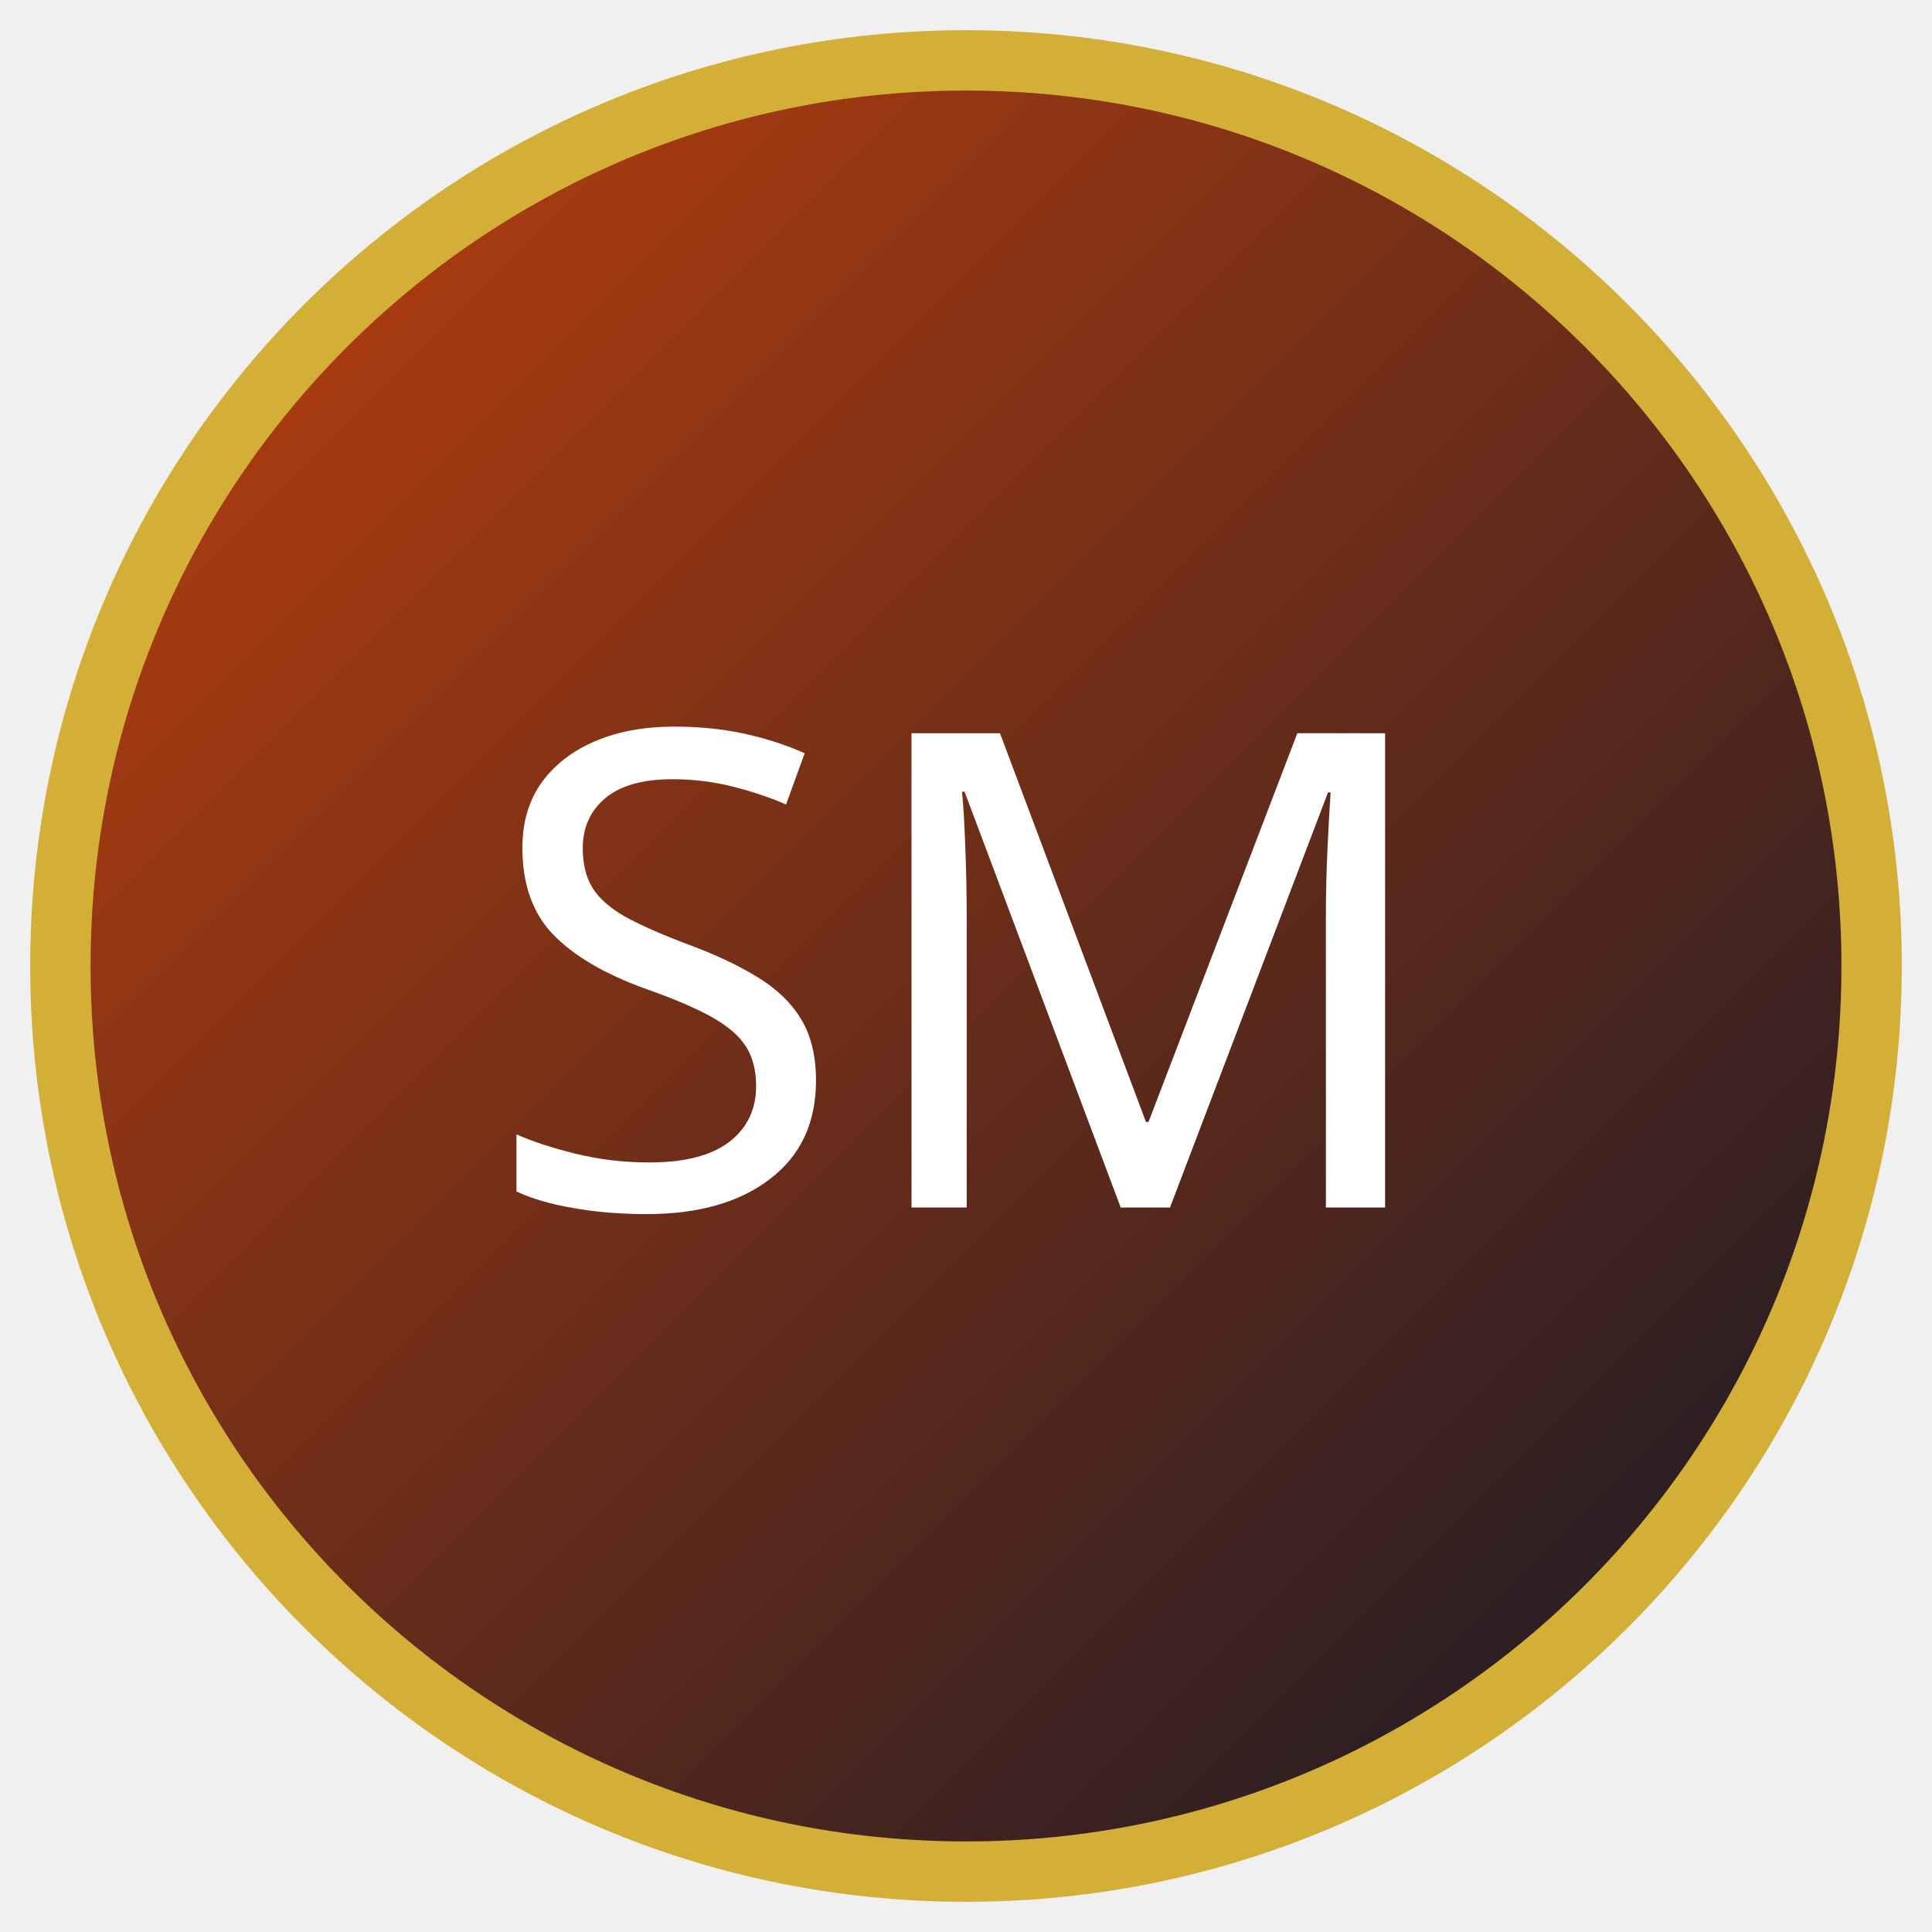
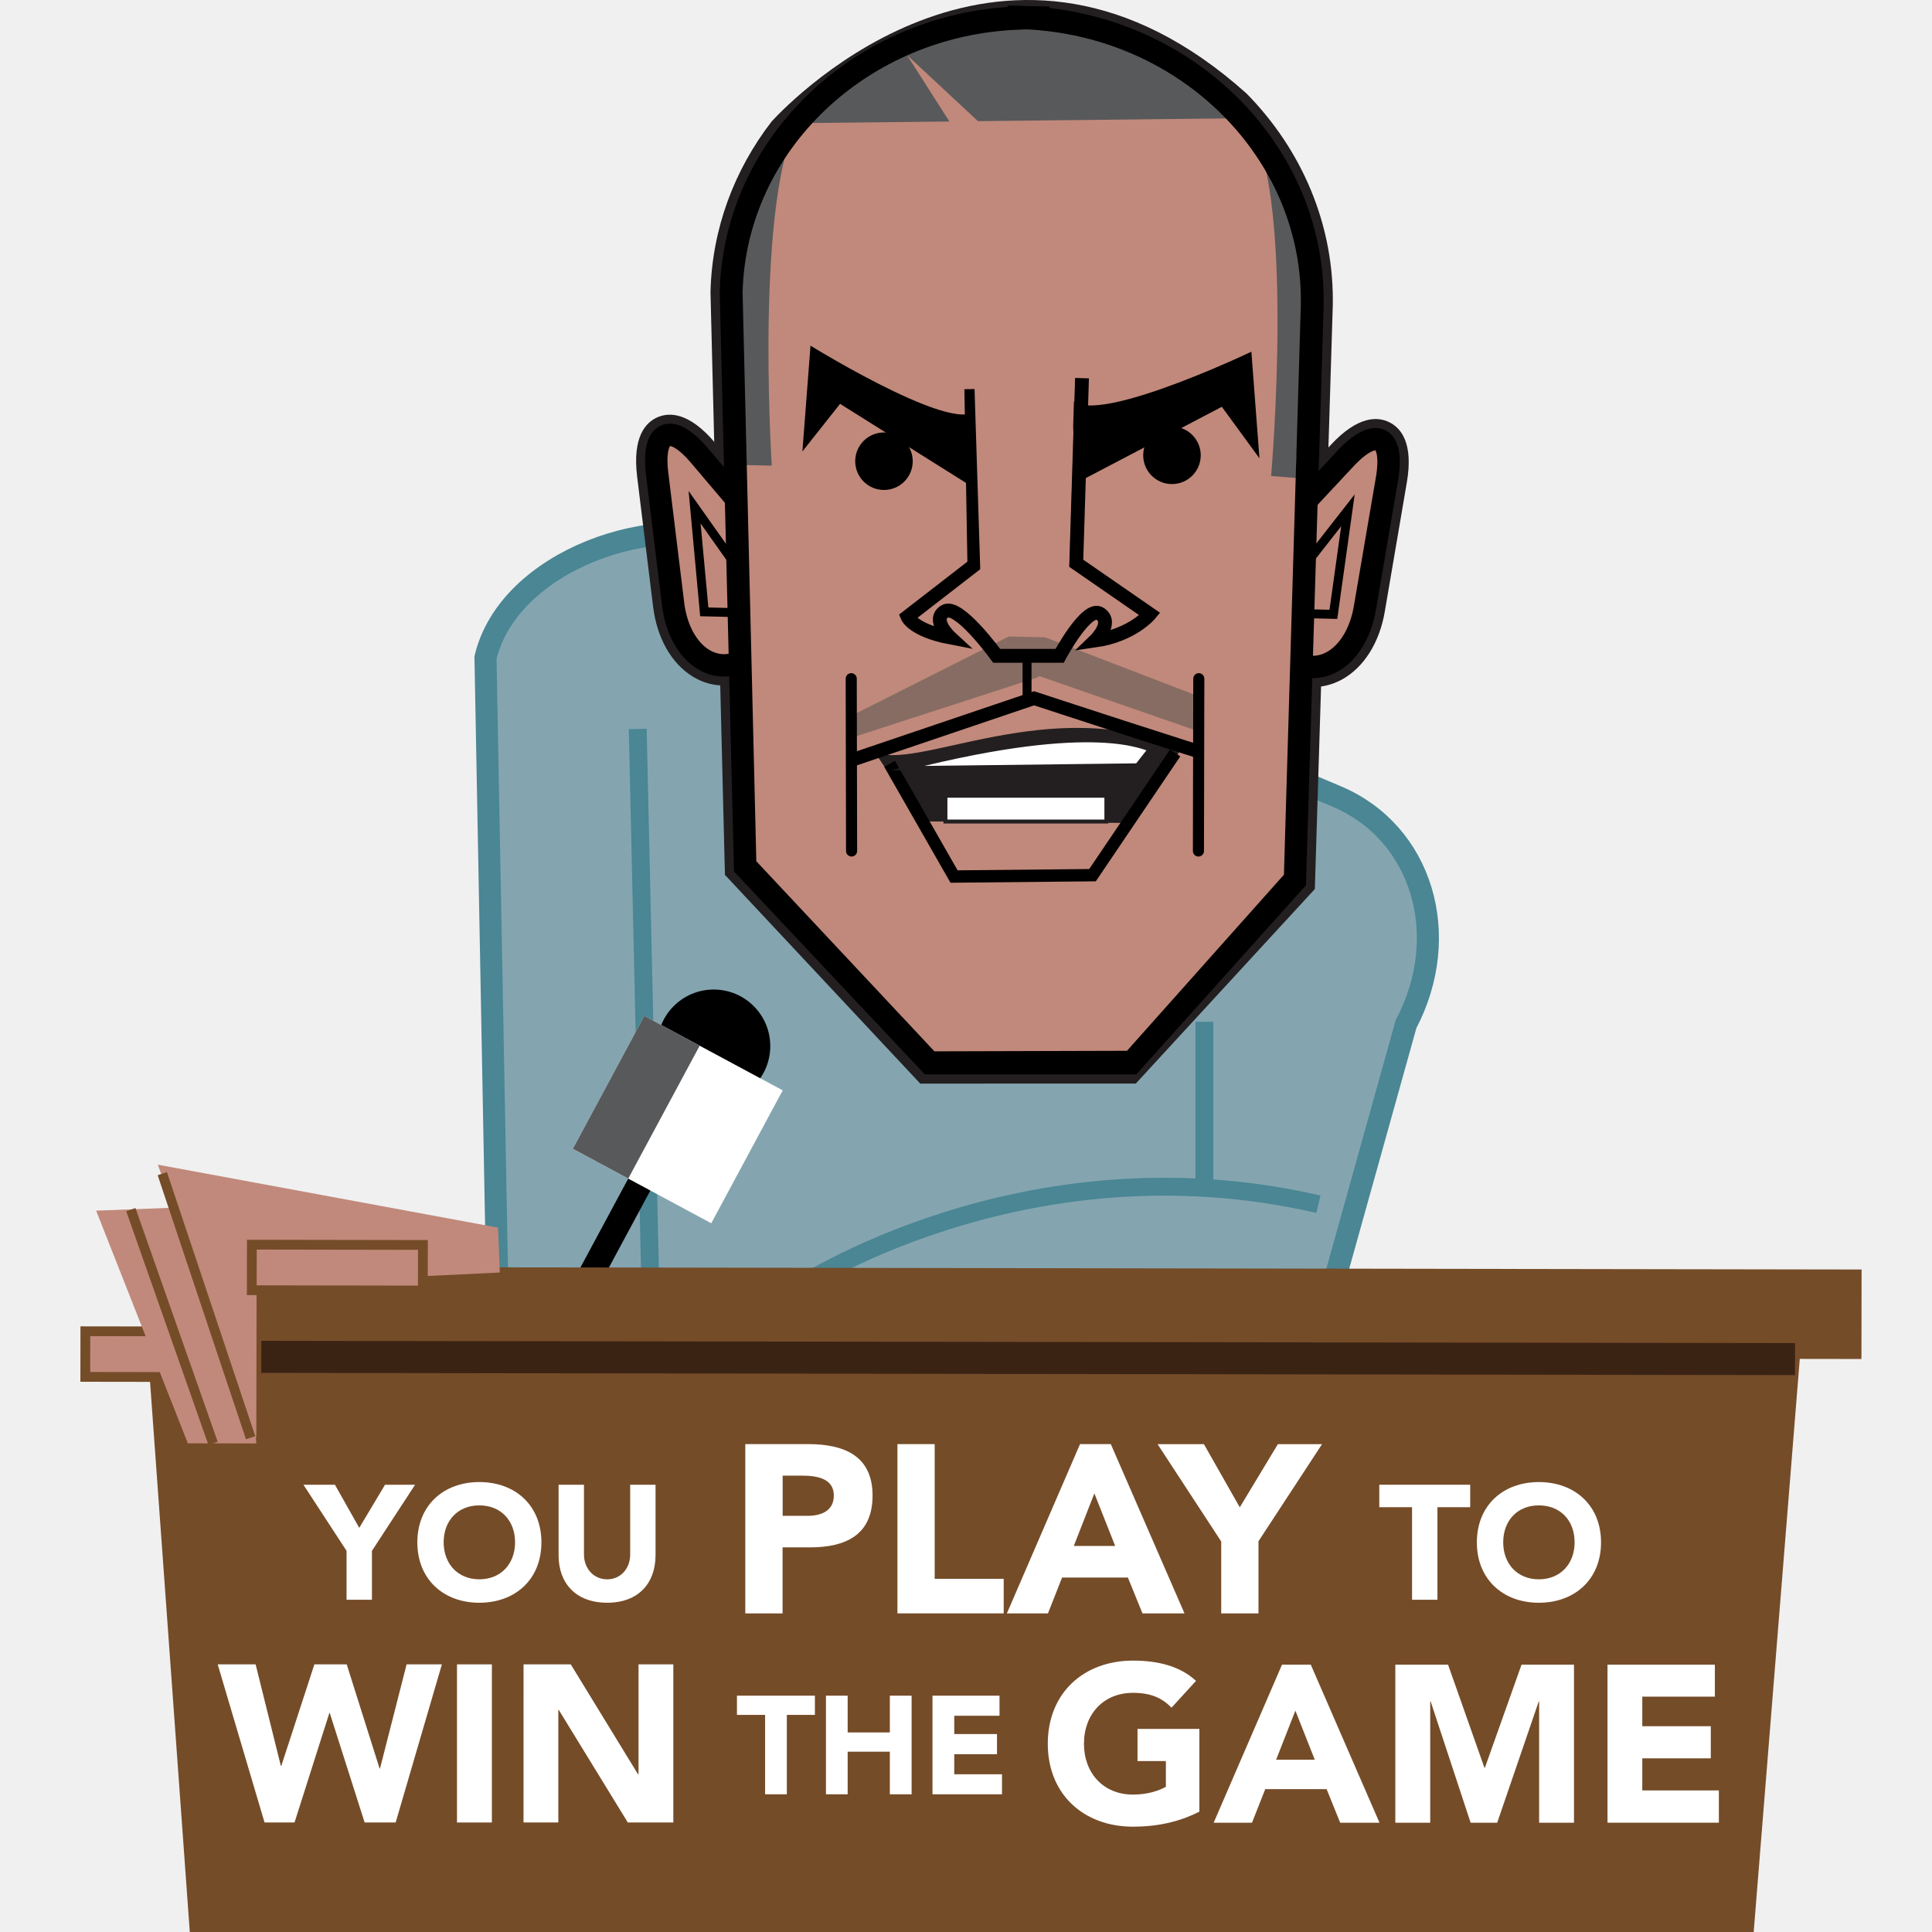
- <svg xmlns="http://www.w3.org/2000/svg" viewBox="0 0 128 128">
-   <defs>
-     <linearGradient id="g" x1="0" y1="0" x2="1" y2="1">
-       <stop offset="0" stop-color="#c2410c" />
-       <stop offset="1" stop-color="#111827" />
-     </linearGradient>
-   </defs>
-   <circle cx="64" cy="64" r="60" fill="url(#g)" stroke="#d4af37" stroke-width="4" />
-   <text x="64" y="80" font-family="Impact, Arial Black, sans-serif" font-size="44" text-anchor="middle" fill="#fff">SM</text>
+ <svg xmlns="http://www.w3.org/2000/svg" version="1.1" id="Layer_1" x="0px" y="0px" width="72px" height="72px" viewBox="0 0 72 72" enable-background="new 0 0 72 72" xml:space="preserve">
+   <path fill="#84A5B0" stroke="#4A8694" stroke-width="0.822" stroke-miterlimit="10" d="M18.605,51.84l-0.512-27.336  c0.878-3.649,6.418-5.535,9.586-4.193l22.142,9.374c3.168,1.342,4.326,5.158,2.578,8.481L48.37,52.598" />
+   <path fill="none" stroke="#4A8694" stroke-width="0.667" stroke-miterlimit="10" d="M29.583,48.064c0,0,8.5-5.735,19.551-3.186" />
+   <line fill="none" stroke="#4A8694" stroke-width="0.667" stroke-miterlimit="10" x1="44.885" y1="38.079" x2="44.885" y2="44.241" />
+   <polygon fill="#754C28" points="65.355,72 7.073,72 5.497,50.182 67.109,50.189 " />
+   <line fill="none" stroke="#4A8694" stroke-width="0.667" stroke-miterlimit="10" x1="23.766" y1="27.166" x2="24.27" y2="49.448" />
+   <line fill="none" stroke="#000000" stroke-width="0.413" stroke-linecap="round" stroke-miterlimit="10" x1="45.119" y1="29.699" x2="45.119" y2="23.03" />
+   <path fill="#231F20" d="M46.451,3.481c-8.91-7.98-16.852,0.133-17.69,1.041c-1.387,1.795-2.227,3.99-2.283,6.364l0.538,21.718  l7.279,7.779l8.033-0.002L49,33.132l0.666-21.653l0.002-0.045C49.74,8.389,48.512,5.573,46.451,3.481z M47.514,32.458l-5.664,6.354  l-6.858,0.018l-6.471-6.859l-0.506-21.078c0.138-5.098,4.514-9.242,9.972-9.439l0.264-0.01l0.054,0.002h0.059l0.26,0.021  c5.449,0.457,9.623,4.81,9.514,9.912L47.514,32.458z" />
+   <g>
+     <path fill="#C1897B" d="M46.58,20.905l3.564-3.818c1.129-1.206,1.82-0.862,1.543,0.767l-0.822,4.805   c-0.277,1.626-1.42,2.557-2.543,2.065c-1.119-0.493-2.037-0.893-2.037-0.893" />
+     <path fill="#231F20" d="M48.881,25.604c-0.289-0.006-0.578-0.071-0.857-0.194l-2.039-0.893l0.604-1.375l2.039,0.894   c0.223,0.099,0.434,0.09,0.648-0.023c0.406-0.22,0.73-0.786,0.852-1.482l0.822-4.804c0.027-0.172,0.041-0.31,0.045-0.417   c-0.082,0.068-0.184,0.164-0.301,0.291l-3.562,3.815l-1.096-1.023l3.562-3.816c1.012-1.088,1.744-1.057,2.178-0.841   c0.438,0.215,0.904,0.78,0.652,2.245l-0.82,4.805c-0.199,1.175-0.791,2.104-1.621,2.55C49.635,25.522,49.258,25.614,48.881,25.604z   " />
+   </g>
+   <g>
+     <path fill="#C1897B" d="M29.446,20.961l-3.377-3.982c-1.069-1.26-1.779-0.948-1.577,0.691l0.592,4.837   c0.201,1.64,1.3,2.623,2.441,2.185c1.142-0.438,2.078-0.794,2.078-0.794" />
+     <path fill="#231F20" d="M26.927,25.546c-0.377-0.007-0.751-0.115-1.092-0.321c-0.807-0.486-1.353-1.44-1.497-2.625l-0.594-4.838   c-0.18-1.476,0.312-2.017,0.757-2.211c0.446-0.195,1.178-0.189,2.14,0.942l3.376,3.981l-1.145,0.971l-3.377-3.979   c-0.113-0.134-0.209-0.233-0.288-0.307c0,0.109,0.006,0.246,0.027,0.419l0.593,4.838c0.086,0.698,0.385,1.281,0.78,1.521   c0.208,0.124,0.419,0.141,0.648,0.054l2.077-0.796l0.537,1.401l-2.077,0.796C27.507,25.503,27.216,25.554,26.927,25.546z" />
+   </g>
+   <path fill="#C1897B" d="M38.686,0.689V0.664c-0.123-0.002-0.242-0.001-0.363,0c-0.12-0.006-0.239-0.014-0.362-0.018l-0.002,0.023  c-5.849,0.213-10.582,4.66-10.712,10.235l0.522,21.382l6.874,7.321L42.17,39.6l6.088-6.805L48.9,11.418  C49.033,5.845,44.518,1.178,38.686,0.689z" />
+   <g>
+     <path fill="#C1897B" d="M46.58,20.905l3.564-3.818c1.129-1.206,1.82-0.862,1.543,0.767l-0.822,4.805   c-0.277,1.626-1.42,2.557-2.543,2.065c-1.119-0.493-2.037-0.893-2.037-0.893" />
+     <path fill="none" stroke="#000000" stroke-width="0.834" stroke-miterlimit="10" d="M46.58,20.905l3.564-3.818   c1.129-1.206,1.82-0.862,1.543,0.767l-0.822,4.805c-0.277,1.626-1.42,2.557-2.543,2.065c-1.119-0.493-2.037-0.893-2.037-0.893" />
+   </g>
+   <polyline fill="none" stroke="#000000" stroke-width="0.334" stroke-miterlimit="10" points="48.547,21.175 50.234,19.017   49.691,22.895 48.396,22.863 " />
+   <g>
+     <path fill="#C1897B" d="M29.446,20.961l-3.377-3.982c-1.069-1.26-1.779-0.948-1.577,0.691l0.592,4.837   c0.201,1.64,1.3,2.623,2.441,2.185c1.142-0.438,2.078-0.794,2.078-0.794" />
+     <path fill="none" stroke="#000000" stroke-width="0.834" stroke-miterlimit="10" d="M29.446,20.961l-3.377-3.982   c-1.069-1.26-1.779-0.948-1.577,0.691l0.592,4.837c0.201,1.64,1.3,2.623,2.441,2.185c1.142-0.438,2.078-0.794,2.078-0.794" />
+   </g>
+   <path fill="#C1897B" d="M38.686,0.689V0.664c-0.123-0.002-0.242-0.001-0.363,0c-0.12-0.006-0.239-0.014-0.362-0.018l-0.002,0.023  c-5.849,0.213-10.582,4.66-10.712,10.235l0.522,21.382l6.874,7.321L42.17,39.6l6.088-6.805L48.9,11.418  C49.033,5.845,44.518,1.178,38.686,0.689z" />
+   <polyline fill="none" stroke="#000000" stroke-width="0.334" stroke-miterlimit="10" points="27.467,21.138 25.886,18.903   26.246,22.802 27.542,22.833 " />
+   <path fill="#231F20" d="M32.574,27.996c1.468,0.826,6.643-2.243,11.458-0.086l-2.004,2.759l-7.699-0.059L32.574,27.996z" />
+   <polyline fill="none" stroke="#000000" stroke-width="0.46" stroke-miterlimit="10" points="33.152,28.464 35.555,32.666   40.715,32.615 43.795,28.059 " />
+   <path fill="#58595B" d="M27.495,17.323l1.267,0.031c0,0-0.716-11.045,1.298-13.344c0,0-4.224,3.068-2.487,12.494" />
+   <path fill="#58595B" d="M48.348,17.819l-0.977-0.081c0,0,0.953-10.947-0.951-13.339c0,0,4.072,3.266,1.891,12.6" />
+   <circle cx="32.943" cy="17.188" r="1.072" />
+   <circle cx="43.676" cy="16.968" r="1.072" />
+   <path d="M36.658,18.41l-5.351-3.36l-1.404,1.774l0.302-3.942c0,0,6.162,3.808,6.257,2.146" />
+   <path d="M40.184,17.963l5.35-2.803l1.402,1.92l-0.301-3.973c0,0-6.684,3.19-6.779,1.52" />
+   <path fill="none" stroke="#000000" stroke-width="0.167" stroke-miterlimit="10" d="M39.805,16.84" />
+   <line fill="none" stroke="#C1897B" stroke-width="0.335" stroke-linecap="round" stroke-miterlimit="10" x1="34.633" y1="1.93" x2="38.155" y2="3.517" />
+   <polygon fill="#876C63" points="31.542,26.767 37.594,23.72 38.953,23.752 45.271,26.179 45.336,27.487 38.68,25.179 38.723,25.226   31.64,27.524 " />
+   <path fill="none" stroke="#000000" stroke-width="0.5" stroke-miterlimit="10" d="M45.271,28.182  c-0.168-0.004-6.734-2.159-6.734-2.159l-6.783,2.297" />
+   <path fill="#FFFFFF" stroke="#231F20" stroke-width="0.147" stroke-miterlimit="10" d="M42.852,27.919  c-0.154,0.019-1.896-1.11-9.035,0.706l8.562-0.104L42.852,27.919z" />
+   <line fill="none" stroke="#000000" stroke-width="0.413" stroke-linecap="round" stroke-miterlimit="10" x1="31.723" y1="25.293" x2="31.736" y2="31.714" />
+   <line fill="none" stroke="#000000" stroke-width="0.334" stroke-linecap="round" stroke-miterlimit="10" x1="38.275" y1="24.494" x2="38.275" y2="26.024" />
+   <path fill="#58595B" d="M29.397,4.593l17.291-0.192C46.689,4.401,38.586-3.894,29.397,4.593z" />
+   <path d="M42.348,40.039h-7.883l-7.111-7.56l-0.532-21.583c0.133-5.631,4.813-10.233,10.73-10.637l0.004-0.055l0.419,0.011  c0.098,0.002,0.193,0.007,0.292,0.013l0.066,0.004h0.066c0.1-0.001,0.197-0.002,0.295,0l0.418,0.01v0.057  c5.891,0.683,10.35,5.503,10.215,11.132v0.035l-0.658,21.525L42.348,40.039z M34.823,39.18L42,39.16l5.848-6.562l0.629-21.208  c0.115-5.287-4.197-9.798-9.826-10.27l-0.277-0.022l-0.059,0.001l-0.063-0.004l-0.275,0.011c-5.647,0.204-10.168,4.503-10.303,9.792  l0.512,21.198L34.823,39.18z" />
+   <polyline fill="#C1897B" points="35.585,4.848 33.806,2.058 36.736,4.785 " />
+   <path fill="none" stroke="#000000" stroke-width="0.516" stroke-miterlimit="10" d="M36.198,14.5l0.114,6.556l-2.492,1.93  c0,0,0.212,0.505,1.587,0.77c0,0-0.71-0.655-0.199-0.97c0.509-0.316,1.935,1.655,1.935,1.655h2.346c0,0,1.016-1.904,1.512-1.566  c0.496,0.341-0.184,0.995-0.184,0.995c1.389-0.2,2.035-0.983,2.035-0.983l-2.744-1.896l0.215-6.898" />
+   <polygon fill="#C1897B" points="40.236,8.173 36.118,8.173 36.543,21.603 39.816,21.549 " />
+   <rect x="35.234" y="29.655" fill="#FFFFFF" stroke="#231F20" stroke-width="0.147" stroke-miterlimit="10" width="5.997" height="0.961" />
+   <rect x="44.521" y="23.539" fill="#C1897B" width="2.846" height="8.105" />
+   <line fill="none" stroke="#000000" stroke-width="0.413" stroke-linecap="round" stroke-miterlimit="10" x1="44.676" y1="25.293" x2="44.662" y2="31.714" />
+   <g>
+     <rect x="23.027" y="41.248" transform="matrix(-0.8807 -0.4737 0.4737 -0.8807 22.9811 95.3132)" width="0.936" height="7.029" />
+     <circle cx="26.598" cy="38.985" r="2.108" />
+     <rect x="22.332" y="38.914" transform="matrix(-0.8808 -0.4735 0.4735 -0.8808 27.751 90.4367)" fill="#FFFFFF" width="5.855" height="5.623" />
+     <rect x="22.543" y="38.081" transform="matrix(-0.8808 -0.4735 0.4735 -0.8808 25.2374 88.1383)" fill="#58595B" width="2.343" height="5.623" />
+   </g>
+   <rect x="8.289" y="47.264" transform="matrix(-1 -0.0016 0.0016 -1 77.5837 97.9234)" fill="#754C28" width="61.082" height="3.335" />
+   <line fill="none" stroke="#3B2314" stroke-width="1.194" stroke-miterlimit="10" x1="66.896" y1="50.65" x2="4.843" y2="50.559" />
+   <rect x="3.182" y="49.616" transform="matrix(-1 -0.0015 0.0015 -1 12.662 100.9423)" fill="#C1897B" stroke="#754C28" stroke-width="0.365" stroke-miterlimit="10" width="6.376" height="1.7" />
+   <polygon fill="#C1897B" points="8.29,44.48 11.903,45.084 11.894,47.843 8.281,47.837 " />
+   <g>
+     <path fill="#FFFFFF" d="M12.915,57.795l-1.607-2.463h1.174l0.906,1.607l0.961-1.607h1.12l-1.608,2.463v1.823h-0.946L12.915,57.795   L12.915,57.795z" />
+     <path fill="#FFFFFF" d="M17.863,55.232c1.342,0,2.314,0.872,2.314,2.248s-0.973,2.25-2.314,2.25c-1.335,0-2.31-0.874-2.31-2.25   S16.528,55.232,17.863,55.232z M17.863,58.856c0.807,0,1.332-0.581,1.332-1.379c0-0.802-0.523-1.376-1.332-1.376   c-0.804,0-1.329,0.574-1.329,1.376C16.534,58.275,17.06,58.856,17.863,58.856z" />
+     <path fill="#FFFFFF" d="M24.429,57.967c0,1.013-0.617,1.762-1.801,1.762c-1.19,0-1.811-0.749-1.811-1.762v-2.635h0.946v2.598   c0,0.528,0.363,0.927,0.865,0.927c0.498,0,0.857-0.398,0.857-0.927v-2.598h0.945v2.635H24.429z" />
+     <path fill="#FFFFFF" d="M27.779,53.818h2.341c1.312,0,2.398,0.418,2.398,1.916c0,1.479-1.009,1.932-2.338,1.932h-1.016v2.461   h-1.389v-6.309H27.779z M29.167,56.491h0.926c0.493,0,0.981-0.171,0.981-0.757c0-0.653-0.659-0.741-1.192-0.741h-0.715V56.491z" />
+     <path fill="#FFFFFF" d="M33.445,53.818h1.388v5.02h2.572v1.288h-3.96V53.818z" />
+     <path fill="#FFFFFF" d="M40.249,53.818h1.148l2.746,6.309h-1.566l-0.544-1.337h-2.452l-0.527,1.337h-1.531L40.249,53.818z    M40.784,55.654l-0.767,1.959h1.542L40.784,55.654z" />
+     <path fill="#FFFFFF" d="M45.505,57.437l-2.366-3.618h1.727l1.337,2.354l1.42-2.354h1.646L46.9,57.437v2.69h-1.389v-2.69H45.505z" />
+     <path fill="#FFFFFF" d="M52.623,56.169h-1.221v-0.837h3.388v0.837h-1.221v3.449h-0.946V56.169z" />
+     <path fill="#FFFFFF" d="M57.348,55.232c1.34,0,2.318,0.872,2.318,2.248s-0.979,2.25-2.318,2.25c-1.335,0-2.31-0.874-2.31-2.25   S56.013,55.232,57.348,55.232z M57.348,58.856c0.809,0,1.333-0.581,1.333-1.379c0-0.802-0.521-1.376-1.333-1.376   c-0.806,0-1.328,0.574-1.328,1.376C56.02,58.275,56.542,58.856,57.348,58.856z" />
+     <path fill="#FFFFFF" d="M8.113,62.026h1.413l0.94,3.782h0.018l1.232-3.782h1.205l1.225,3.879h0.016l0.991-3.879h1.315l-1.723,5.893   h-1.156l-1.3-4.08h-0.015l-1.298,4.08H9.859L8.113,62.026z" />
+     <path fill="#FFFFFF" d="M17.031,62.026h1.3v5.893h-1.3V62.026z" />
+     <path fill="#FFFFFF" d="M19.511,62.026h1.76l2.505,4.095h0.02v-4.095h1.297v5.893h-1.696l-2.573-4.195h-0.017v4.195H19.51   L19.511,62.026L19.511,62.026z" />
+     <path fill="#FFFFFF" d="M28.512,63.909h-1.048v-0.716h2.905v0.716h-1.046v2.959h-0.81v-2.959H28.512z" />
+     <path fill="#FFFFFF" d="M30.781,63.193h0.809v1.37h1.572v-1.37h0.811v3.675h-0.811V65.28h-1.572v1.588h-0.809V63.193z" />
+     <path fill="#FFFFFF" d="M34.75,63.193h2.499v0.748h-1.687v0.682h1.593v0.751h-1.593v0.748h1.779v0.746h-2.59V63.193L34.75,63.193z" />
+     <path fill="#FFFFFF" d="M44.699,67.513c-0.768,0.395-1.605,0.562-2.473,0.562c-1.84,0-3.178-1.205-3.178-3.09   c0-1.892,1.338-3.099,3.178-3.099c0.934,0,1.756,0.209,2.346,0.755l-0.914,1c-0.35-0.365-0.773-0.554-1.434-0.554   c-1.105,0-1.828,0.797-1.828,1.898c0,1.094,0.723,1.894,1.828,1.894c0.568,0,0.984-0.157,1.225-0.289v-0.96h-1.057v-1.198h2.305   v3.08H44.699z" />
+     <path fill="#FFFFFF" d="M47.777,62.037h1.072l2.561,5.89h-1.465l-0.506-1.251h-2.287l-0.494,1.251H45.23L47.777,62.037z    M48.275,63.75l-0.717,1.829h1.439L48.275,63.75z" />
+     <path fill="#FFFFFF" d="M52,62.037h1.965l1.355,3.841h0.018l1.365-3.841h1.955v5.89h-1.299v-4.52h-0.014l-1.549,4.52h-0.99   l-1.49-4.52h-0.016v4.52H52V62.037z" />
+     <path fill="#FFFFFF" d="M59.906,62.037h4.002v1.192h-2.705v1.102h2.553v1.197h-2.553v1.196h2.854v1.202h-4.15V62.037z" />
+   </g>
+   <polygon fill="#C1897B" points="18.626,47.423 18.562,45.75 5.882,43.404 9.552,53.58 9.563,47.707 15.88,47.555 " />
+   <polygon fill="#C1897B" points="9.552,53.793 7.001,53.789 3.583,45.118 8.897,44.912 " />
+   <line fill="none" stroke="#754C28" stroke-width="0.365" stroke-miterlimit="10" x1="6.049" y1="43.739" x2="9.34" y2="53.58" />
+   <line fill="none" stroke="#754C28" stroke-width="0.365" stroke-miterlimit="10" x1="4.877" y1="45.08" x2="7.941" y2="53.791" />
+   <rect x="9.383" y="46.39" transform="matrix(-1 -0.0017 0.0017 -1 25.063 94.4996)" fill="#C1897B" stroke="#754C28" stroke-width="0.365" stroke-miterlimit="10" width="6.376" height="1.698" />
</svg>
